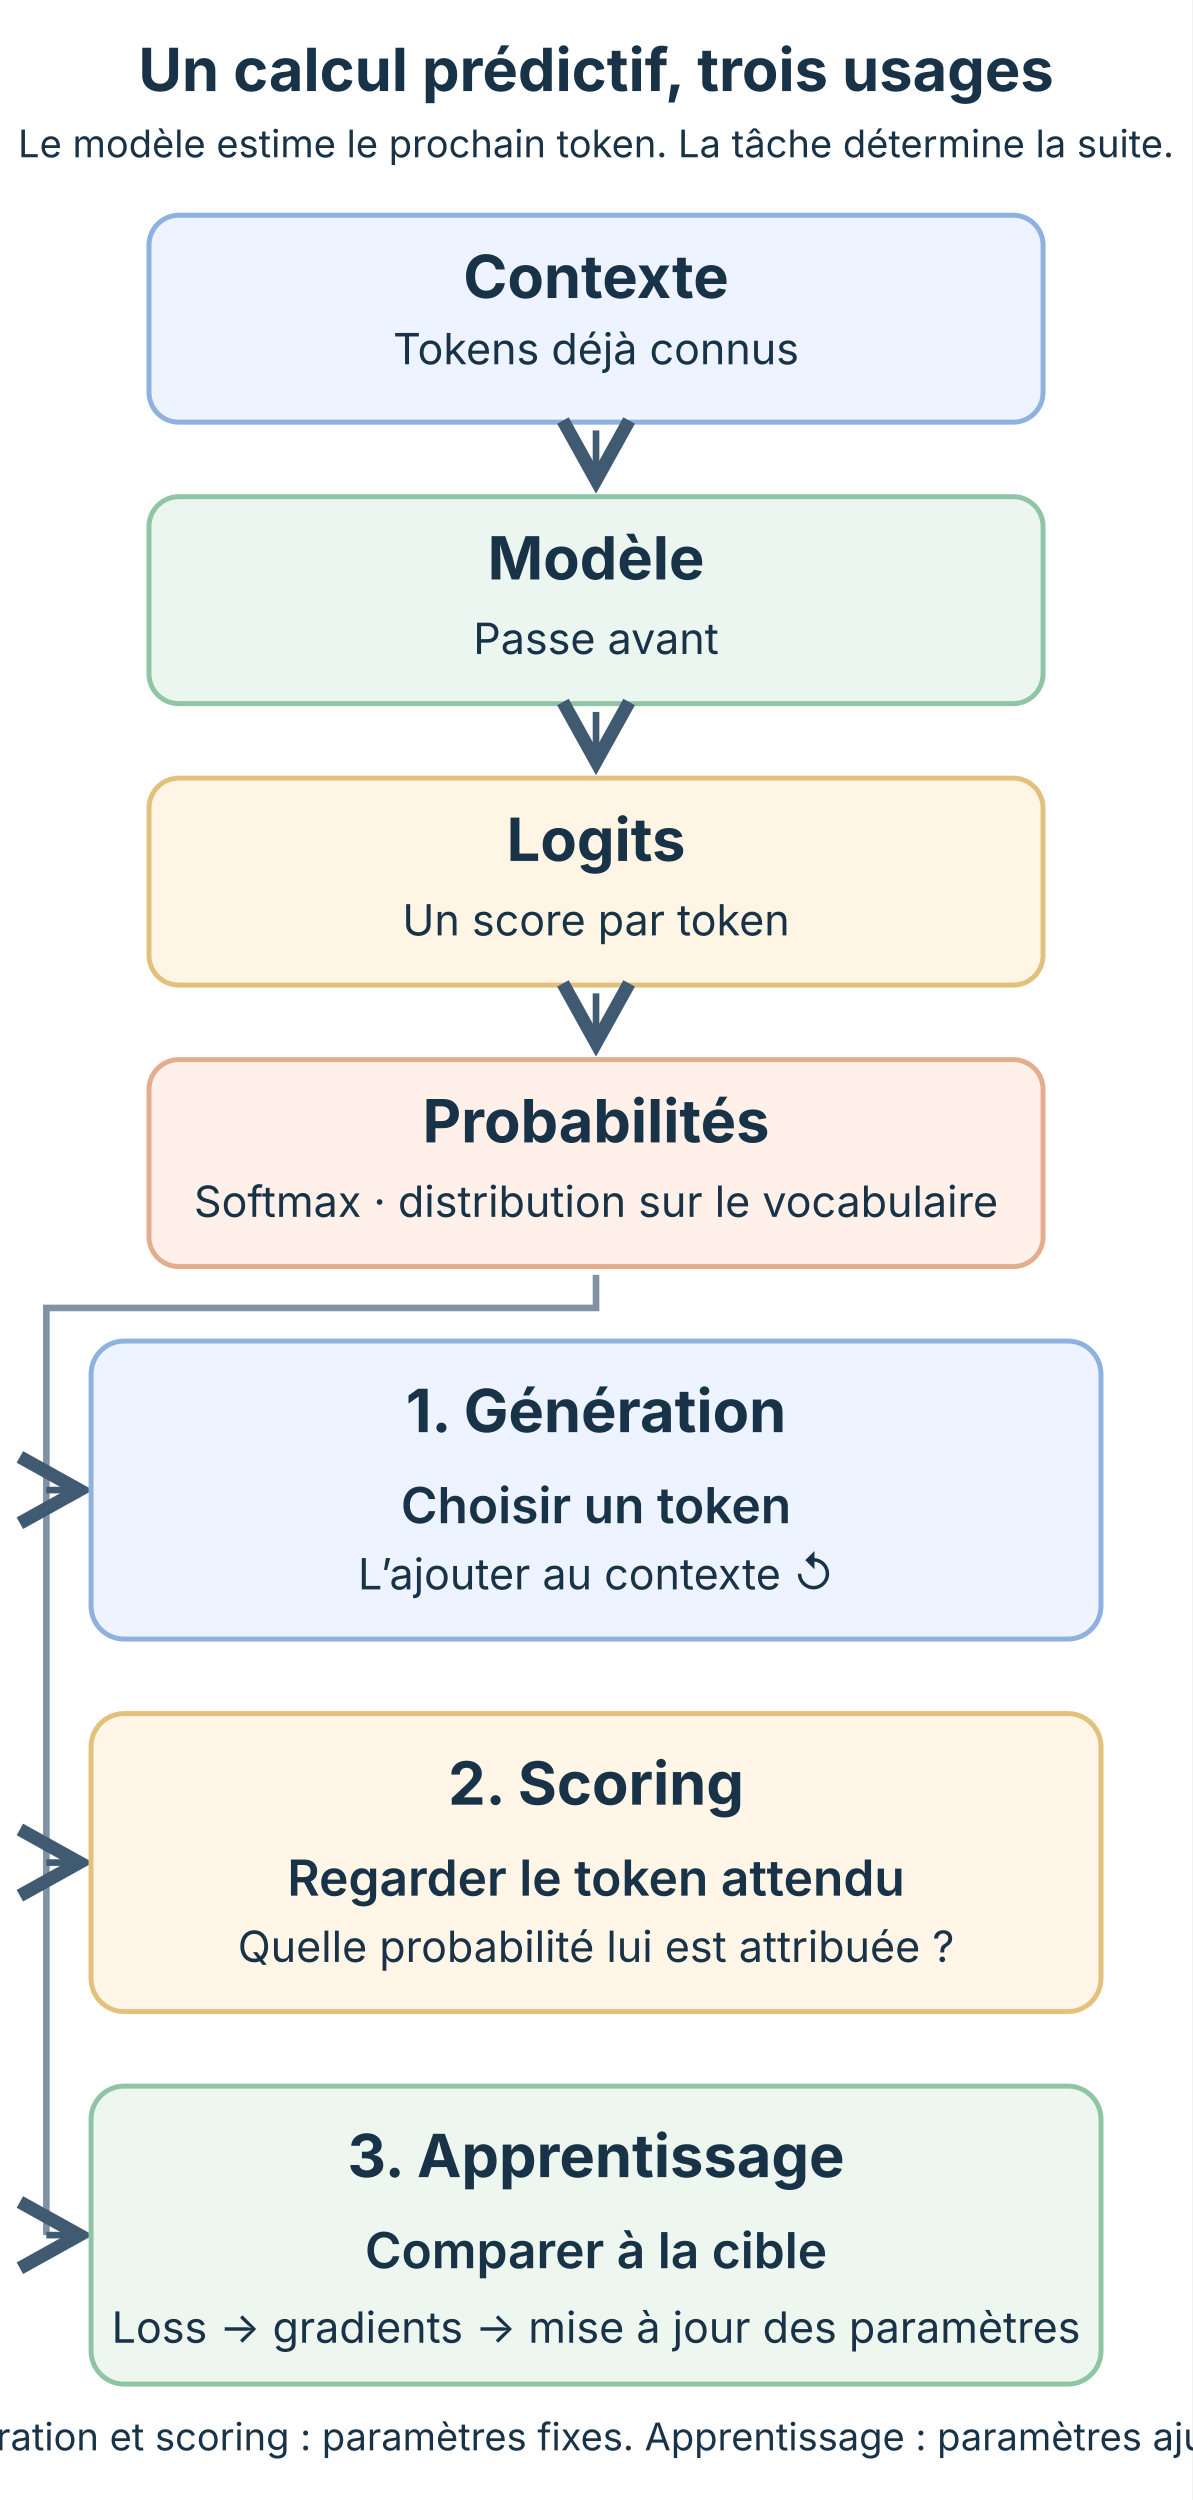
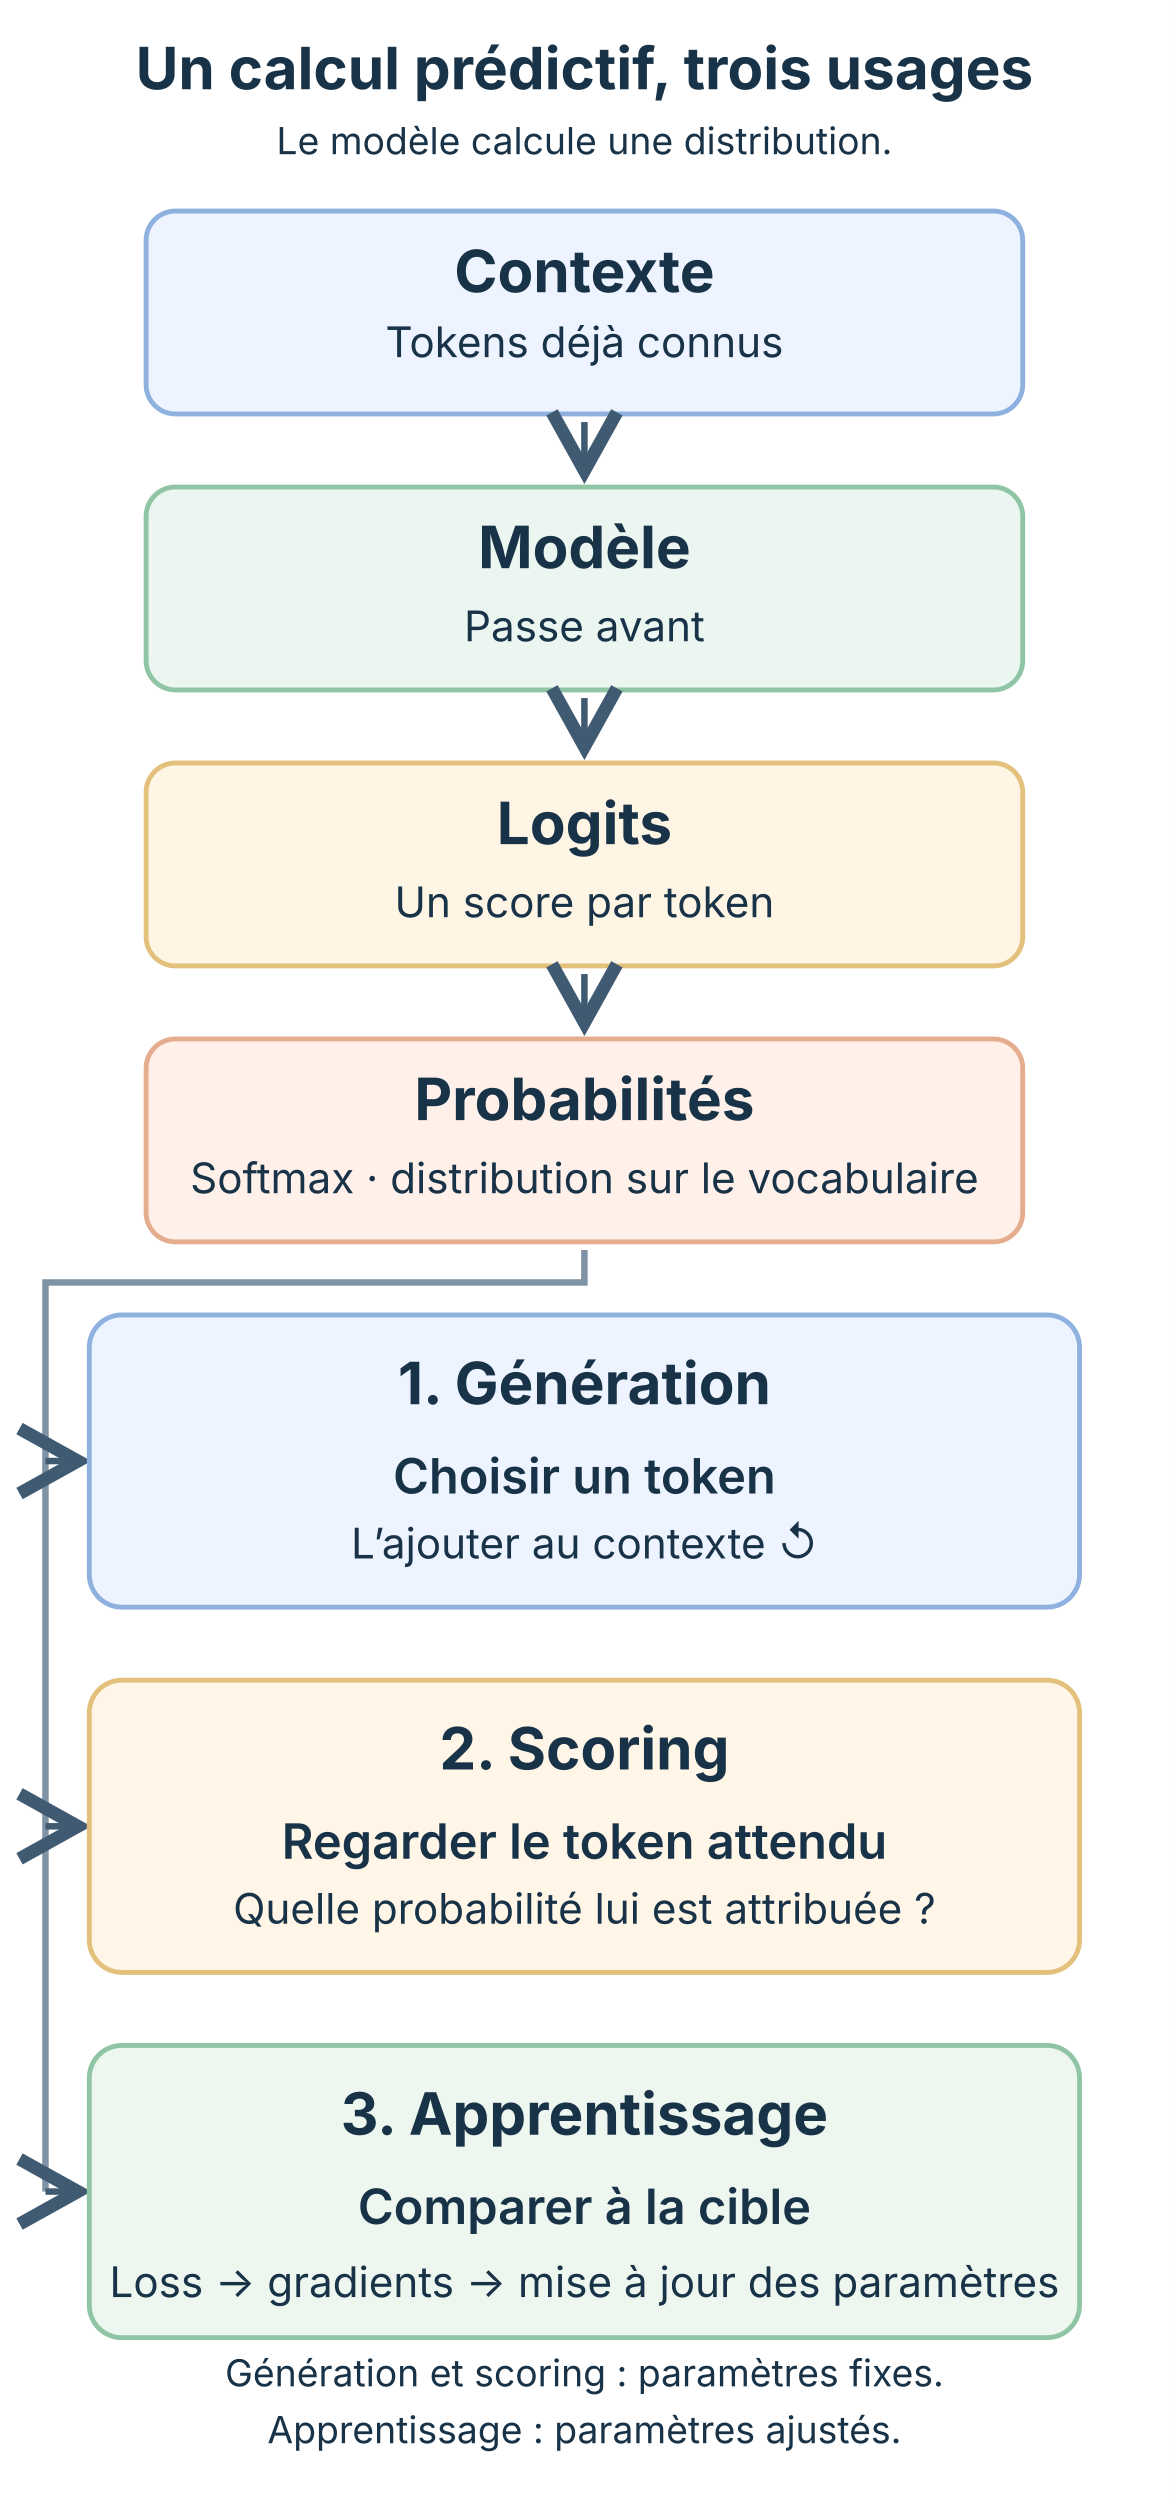
- <svg xmlns="http://www.w3.org/2000/svg" viewBox="0 0 720 1510" role="img" aria-labelledby="title desc">
+ <svg xmlns="http://www.w3.org/2000/svg" viewBox="0 0 720 1540" role="img" aria-labelledby="title desc">
  <defs>
    <marker id="arr" markerWidth="12" markerHeight="12" refX="10" refY="6" orient="auto">
      <path d="M1 1 L10 6 L1 11" fill="none" stroke="#405a72" stroke-width="2" />
    </marker>
    <style>
text{font-family:Inter,ui-sans-serif,system-ui,sans-serif;fill:#183247}.h{font-size:36px;font-weight:700}.b{font-size:30px;font-weight:600}.s{font-size:26px}.small{font-size:23px}.box{stroke-width:3}
</style>
  </defs>
-   <rect width="720" height="1510" fill="#fff" />
+   <rect width="720" height="1540" fill="#fff" />
  <text x="360" y="55" text-anchor="middle" class="h">Un calcul prédictif, trois usages</text>
-   <text x="360" y="95" text-anchor="middle" class="small">Le modèle estime le prochain token. La tâche détermine la suite.</text>
+   <text x="360" y="95" text-anchor="middle" class="small">Le modèle calcule une distribution.</text>
  <rect x="90" y="130" width="540" height="125" rx="18" fill="#edf4ff" stroke="#8eb1df" class="box" />
  <text x="360" y="180" text-anchor="middle" class="h">Contexte</text>
  <text x="360" y="220" text-anchor="middle" class="s">Tokens déjà connus</text>
  <path d="M360 260 V290" stroke="#405a72" stroke-width="4" marker-end="url(#arr)" />
  <rect x="90" y="300" width="540" height="125" rx="18" fill="#eaf6ef" stroke="#8fc5a4" class="box" />
  <text x="360" y="350" text-anchor="middle" class="h">Modèle</text>
  <text x="360" y="395" text-anchor="middle" class="s">Passe avant</text>
  <path d="M360 430 V460" stroke="#405a72" stroke-width="4" marker-end="url(#arr)" />
  <rect x="90" y="470" width="540" height="125" rx="18" fill="#fff5e5" stroke="#e3c17d" class="box" />
  <text x="360" y="520" text-anchor="middle" class="h">Logits</text>
  <text x="360" y="565" text-anchor="middle" class="s">Un score par token</text>
  <path d="M360 600 V630" stroke="#405a72" stroke-width="4" marker-end="url(#arr)" />
  <rect x="90" y="640" width="540" height="125" rx="18" fill="#fff1e9" stroke="#e4ad8d" class="box" />
  <text x="360" y="690" text-anchor="middle" class="h">Probabilités</text>
  <text x="360" y="735" text-anchor="middle" class="s">Softmax · distribution sur le vocabulaire</text>
  <path d="M360 770 V790 H28 V1350" fill="none" stroke="#8093a4" stroke-width="4" />
  <g fill="none" stroke="#405a72" stroke-width="4" marker-end="url(#arr)">
    <path d="M28 900 H48" />
    <path d="M28 1125 H48" />
    <path d="M28 1350 H48" />
  </g>
  <rect x="55" y="810" width="610" height="180" rx="20" fill="#edf4ff" stroke="#8eb1df" class="box" />
  <text x="360" y="865" text-anchor="middle" class="h">1. Génération</text>
  <text x="360" y="920" text-anchor="middle" class="b">Choisir un token</text>
  <text x="360" y="960" text-anchor="middle" class="s">L’ajouter au contexte ↺</text>
  <rect x="55" y="1035" width="610" height="180" rx="20" fill="#fff6e8" stroke="#e3c17d" class="box" />
  <text x="360" y="1090" text-anchor="middle" class="h">2. Scoring</text>
  <text x="360" y="1145" text-anchor="middle" class="b">Regarder le token attendu</text>
  <text x="360" y="1185" text-anchor="middle" class="s">Quelle probabilité lui est attribuée ?</text>
  <rect x="55" y="1260" width="610" height="180" rx="20" fill="#edf7ef" stroke="#8fc5a4" class="box" />
  <text x="360" y="1315" text-anchor="middle" class="h">3. Apprentissage</text>
  <text x="360" y="1370" text-anchor="middle" class="b">Comparer à la cible</text>
  <text x="360" y="1415" text-anchor="middle" class="s">Loss → gradients → mise à jour des paramètres</text>
-   <text x="360" y="1480" text-anchor="middle" class="small">Génération et scoring : paramètres fixes. Apprentissage : paramètres ajustés.</text>
+   <text x="360" y="1470" text-anchor="middle" class="small">Génération et scoring : paramètres fixes.</text>
+   <text x="360" y="1505" text-anchor="middle" class="small">Apprentissage : paramètres ajustés.</text>
</svg>
